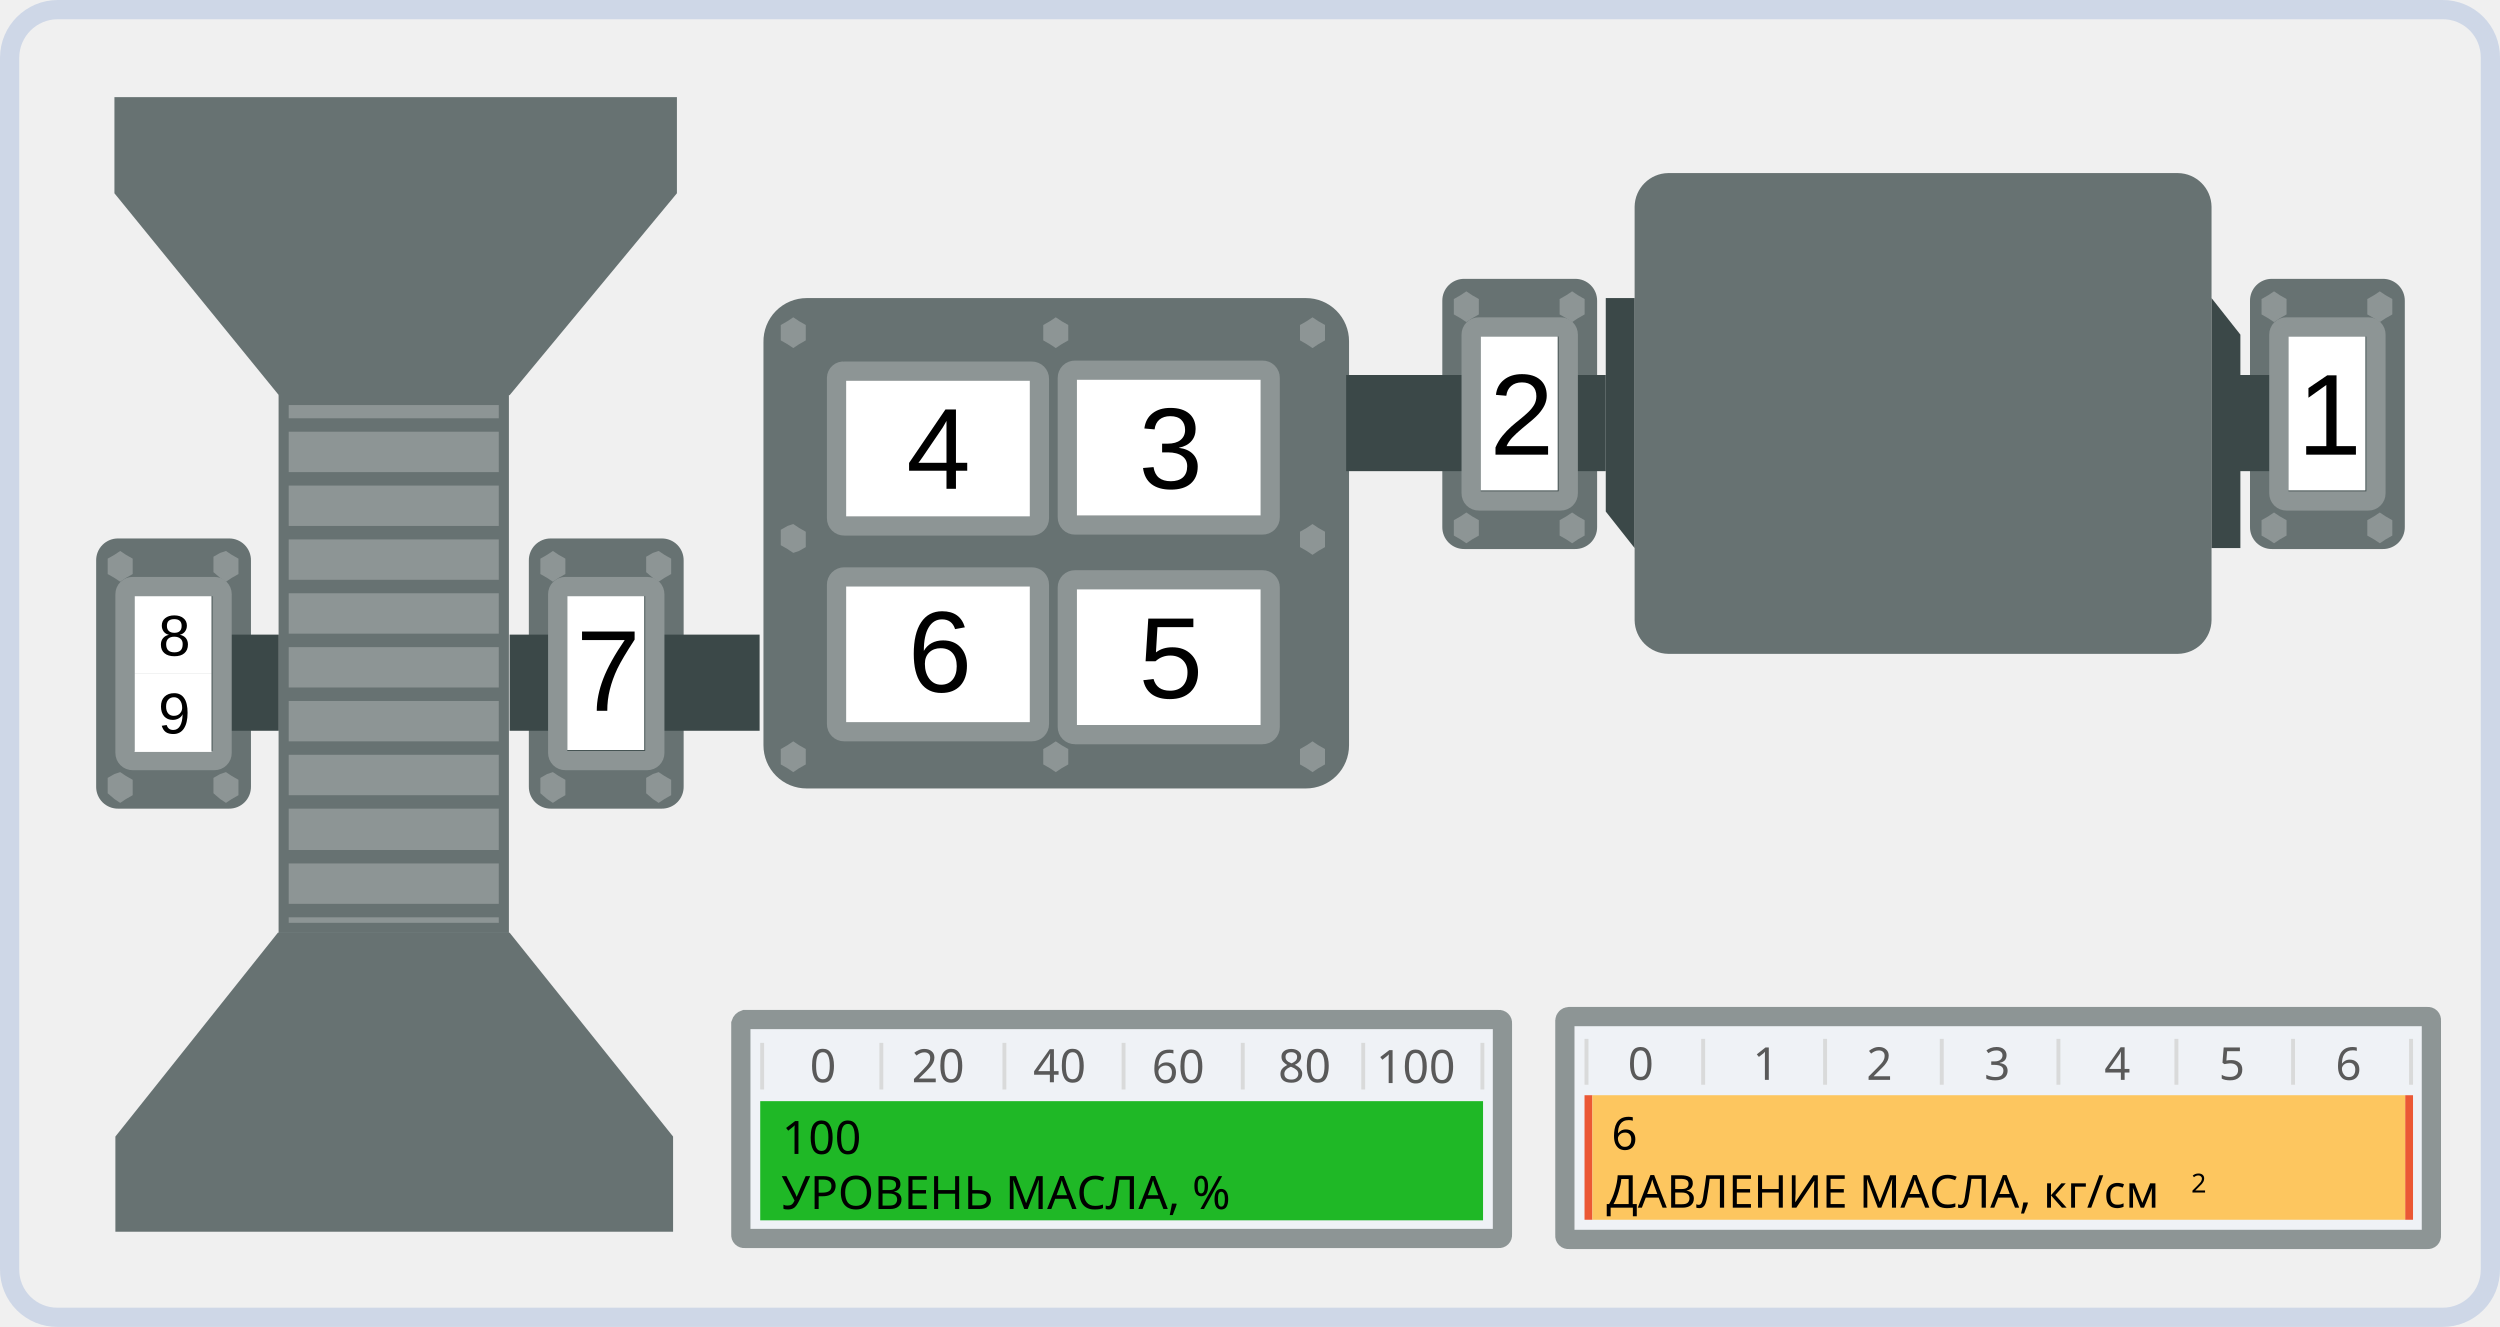
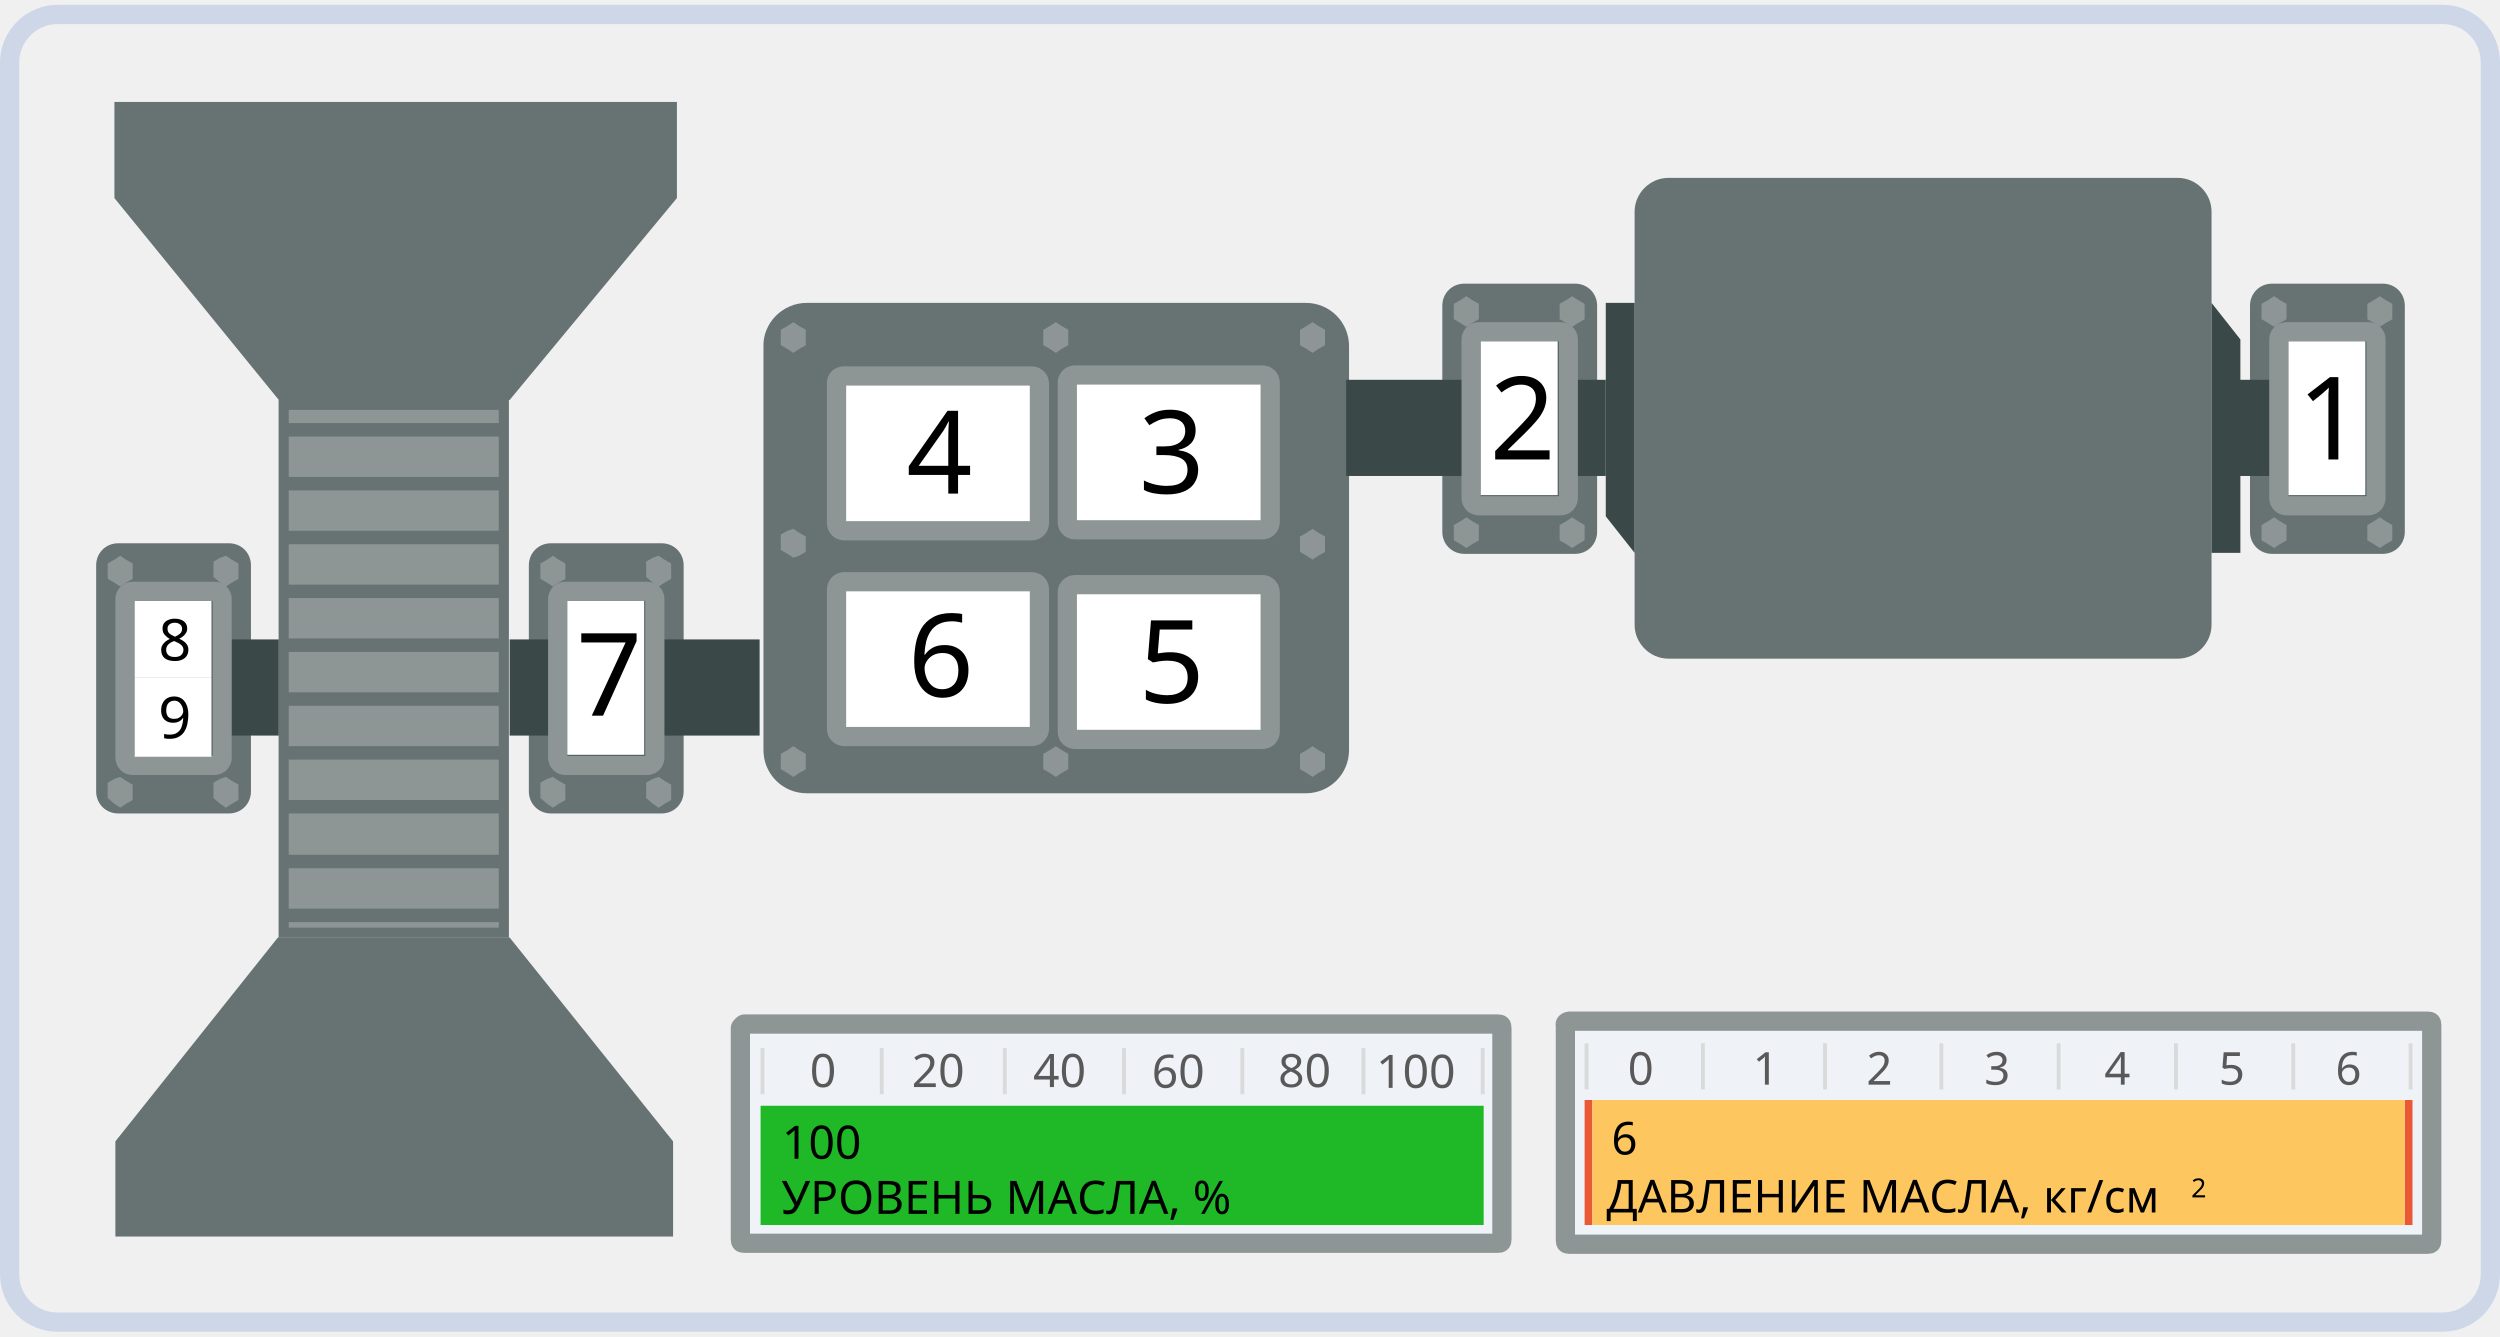
- <svg xmlns="http://www.w3.org/2000/svg" id="Слой_1" data-name="Слой 1" viewBox="0 0 260 138">
-   <path d="M173.5,18.5h53A3.543,3.543,0,0,1,230,22V65a3.543,3.543,0,0,1-3.5,3.5h-53A3.543,3.543,0,0,1,170,65V22A3.543,3.543,0,0,1,173.5,18.5Z" transform="translate(0 -0.5)" style="fill: #677272" />
-   <path d="M167,31.5h3v26l-3-3.8Z" transform="translate(0 -0.5)" style="fill: #3b4848" />
-   <path d="M233,57.5h-3v-26l3,3.8Z" transform="translate(0 -0.5)" style="fill: #3b4848" />
-   <path d="M83.9,31.5h51.9a4.481,4.481,0,0,1,4.5,4.5V78a4.481,4.481,0,0,1-4.5,4.5H83.9A4.481,4.481,0,0,1,79.4,78V36.1A4.5,4.5,0,0,1,83.9,31.5Z" transform="translate(0 -0.5)" style="fill: #677272" />
-   <path d="M82.5,33.5l.6.4.7.4v1.6l-.7.4-.6.4-.6-.4-.7-.4V34.3l.7-.4Z" transform="translate(0 -0.5)" style="fill: #8d9595" />
-   <path d="M82.5,77.6l.6.4.7.4V80l-.7.4-.6.4-.6-.4-.7-.4V78.4l.7-.4Z" transform="translate(0 -0.5)" style="fill: #8d9595" />
-   <path d="M82.5,55l.6.4.7.4v1.6l-.7.4-.6.2-.6-.4-.7-.4V55.6l.7-.4Z" transform="translate(0 -0.5)" style="fill: #8d9595" />
-   <path d="M136.5,33.5l.6.4.7.4v1.6l-.7.4-.6.4-.6-.4-.7-.4V34.3l.7-.4Z" transform="translate(0 -0.5)" style="fill: #8d9595" />
-   <path d="M136.5,77.6l.6.4.7.4V80l-.7.4-.6.4-.6-.4-.7-.4V78.4l.7-.4Z" transform="translate(0 -0.5)" style="fill: #8d9595" />
-   <path d="M136.5,55l.6.4.7.4v1.6l-.7.4-.6.4-.6-.4-.7-.4V55.8l.7-.4Z" transform="translate(0 -0.5)" style="fill: #8d9595" />
-   <path d="M109.8,33.5l.6.4.7.4v1.6l-.7.4-.6.4-.6-.4-.7-.4V34.3l.7-.4Z" transform="translate(0 -0.5)" style="fill: #8d9595" />
-   <path d="M109.8,77.6l.6.4.7.4V80l-.7.4-.6.4-.6-.4-.7-.4V78.4l.7-.4Z" transform="translate(0 -0.5)" style="fill: #8d9595" />
-   <path d="M12.3,56.5H23.8a2.263,2.263,0,0,1,2.3,2.3V82.3a2.263,2.263,0,0,1-2.3,2.3H12.3A2.263,2.263,0,0,1,10,82.3V58.8A2.263,2.263,0,0,1,12.3,56.5Z" transform="translate(0 -0.5)" style="fill: #677272" />
-   <path d="M12.5,57.8l.6.4.7.4v1.6l-.7.4-.6.4-.6-.4-.7-.4V58.6l.7-.4Z" transform="translate(0 -0.5)" style="fill: #8d9595" />
-   <path d="M12.5,80.8l.6.4.7.4v1.6l-.7.4-.6.4-.6-.4-.7-.6V81.4l.7-.4Z" transform="translate(0 -0.5)" style="fill: #8d9595" />
-   <path d="M23.5,57.8l.6.4.7.4v1.6l-.7.4-.6.4-.6-.4-.7-.6V58.4l.7-.4Z" transform="translate(0 -0.5)" style="fill: #8d9595" />
-   <path d="M23.5,80.8l.6.4.7.4v1.6l-.7.4-.6.4-.6-.4-.7-.6V81.4l.7-.4Z" transform="translate(0 -0.5)" style="fill: #8d9595" />
-   <path d="M14,66.5H29v10H14Z" transform="translate(0 -0.5)" style="fill: #3b4848" />
-   <path d="M13.8,61.5h8.5a.789.789,0,0,1,.8.8V78.8a.789.789,0,0,1-.8.8H13.8a.789.789,0,0,1-.8-.8V62.3A.789.789,0,0,1,13.8,61.5Z" transform="translate(0 -0.5)" style="fill: #414f4f;stroke: #8d9595;stroke-width: 2px" />
-   <path d="M57.3,56.5H68.8a2.263,2.263,0,0,1,2.3,2.3V82.3a2.263,2.263,0,0,1-2.3,2.3H57.3A2.263,2.263,0,0,1,55,82.3V58.8A2.263,2.263,0,0,1,57.3,56.5Z" transform="translate(0 -0.5)" style="fill: #677272" />
-   <path d="M57.5,57.8l.6.4.7.4v1.6l-.7.4-.6.4-.6-.4-.7-.4V58.6l.7-.4Z" transform="translate(0 -0.5)" style="fill: #8d9595" />
-   <path d="M57.5,80.8l.6.4.7.4v1.6l-.7.4-.6.4-.6-.4-.7-.6V81.4l.7-.4Z" transform="translate(0 -0.5)" style="fill: #8d9595" />
-   <path d="M68.5,57.8l.6.4.7.4v1.6l-.7.4-.6.4-.6-.4-.7-.6V58.4l.7-.4Z" transform="translate(0 -0.5)" style="fill: #8d9595" />
-   <path d="M68.5,80.8l.6.4.7.4v1.6l-.7.4-.6.4-.6-.4-.7-.6V81.4l.7-.4Z" transform="translate(0 -0.5)" style="fill: #8d9595" />
-   <path d="M53,66.5H79v10H53Z" transform="translate(0 -0.5)" style="fill: #3b4848" />
-   <path d="M58.8,61.5h8.5a.789.789,0,0,1,.8.8V78.8a.789.789,0,0,1-.8.8H58.8a.789.789,0,0,1-.8-.8V62.3A.789.789,0,0,1,58.8,61.5Z" transform="translate(0 -0.5)" style="fill: #414f4f;stroke: #8d9595;stroke-width: 2px" />
-   <path d="M152.3,29.5h11.5a2.263,2.263,0,0,1,2.3,2.3V55.3a2.263,2.263,0,0,1-2.3,2.3H152.3a2.263,2.263,0,0,1-2.3-2.3V31.8A2.263,2.263,0,0,1,152.3,29.5Z" transform="translate(0 -0.5)" style="fill: #677272" />
-   <path d="M152.5,30.8l.6.4.7.4v1.6l-.7.4-.6.4-.6-.4-.7-.4V31.6l.7-.4Z" transform="translate(0 -0.5)" style="fill: #8d9595" />
-   <path d="M152.5,53.8l.6.4.7.4v1.6l-.7.4-.6.4-.6-.4-.7-.4V54.6l.7-.4Z" transform="translate(0 -0.5)" style="fill: #8d9595" />
-   <path d="M163.5,30.8l.6.4.7.4v1.6l-.7.4-.6.4-.6-.4-.7-.4V31.6l.7-.4Z" transform="translate(0 -0.5)" style="fill: #8d9595" />
-   <path d="M163.5,53.8l.6.4.7.4v1.6l-.7.4-.6.4-.6-.4-.7-.4V54.6l.7-.4Z" transform="translate(0 -0.5)" style="fill: #8d9595" />
-   <path d="M140,39.5h27v10H140Z" transform="translate(0 -0.5)" style="fill: #3b4848" />
-   <path d="M153.8,34.5h8.5a.789.789,0,0,1,.8.8V51.8a.789.789,0,0,1-.8.8h-8.5a.789.789,0,0,1-.8-.8V35.3A.789.789,0,0,1,153.8,34.5Z" transform="translate(0 -0.5)" style="fill: #414f4f;stroke: #8d9595;stroke-width: 2px" />
-   <path d="M236.3,29.5h11.5a2.263,2.263,0,0,1,2.3,2.3V55.3a2.263,2.263,0,0,1-2.3,2.3H236.3a2.263,2.263,0,0,1-2.3-2.3V31.8A2.263,2.263,0,0,1,236.3,29.5Z" transform="translate(0 -0.5)" style="fill: #677272" />
-   <path d="M236.5,30.8l.6.4.7.4v1.6l-.7.4-.6.4-.6-.4-.7-.4V31.6l.7-.4Z" transform="translate(0 -0.5)" style="fill: #8d9595" />
-   <path d="M236.5,53.8l.6.4.7.4v1.6l-.7.4-.6.4-.6-.4-.7-.4V54.6l.7-.4Z" transform="translate(0 -0.5)" style="fill: #8d9595" />
-   <path d="M247.5,30.8l.6.4.7.4v1.6l-.7.4-.6.4-.6-.4-.7-.4V31.6l.7-.4Z" transform="translate(0 -0.5)" style="fill: #8d9595" />
-   <path d="M247.5,53.8l.6.4.7.4v1.6l-.7.4-.6.4-.6-.4-.7-.4V54.6l.7-.4Z" transform="translate(0 -0.5)" style="fill: #8d9595" />
-   <path d="M231,39.5h16v10H231Z" transform="translate(0 -0.5)" style="fill: #3b4848" />
-   <path d="M237.8,34.5h8.5a.789.789,0,0,1,.8.8V51.8a.789.789,0,0,1-.8.8h-8.5a.789.789,0,0,1-.8-.8V35.3A.789.789,0,0,1,237.8,34.5Z" transform="translate(0 -0.5)" style="fill: #414f4f;stroke: #8d9595;stroke-width: 2px" />
-   <rect x="29.5" y="41.6" width="22.9" height="54.9" style="fill: #8d9595;stroke: #677272;stroke-width: 1.052px" />
-   <rect x="29.3" y="43.5" width="23" height="1.4" style="fill: #677272" />
-   <rect x="29.3" y="49.1" width="23" height="1.4" style="fill: #677272" />
-   <rect x="29.3" y="54.7" width="23" height="1.4" style="fill: #677272" />
-   <rect x="29.3" y="60.3" width="23" height="1.4" style="fill: #677272" />
-   <rect x="29.3" y="65.9" width="23" height="1.4" style="fill: #677272" />
-   <rect x="29.3" y="71.5" width="23" height="1.4" style="fill: #677272" />
-   <rect x="29.3" y="77.1" width="23" height="1.4" style="fill: #677272" />
-   <rect x="29.3" y="82.7" width="23" height="1.4" style="fill: #677272" />
-   <rect x="29.3" y="88.4" width="23" height="1.4" style="fill: #677272" />
-   <rect x="29.3" y="94" width="23" height="1.4" style="fill: #677272" />
-   <path d="M11.9,20.6,29,41.6H53l17.4-21v-10H11.9Z" transform="translate(0 -0.5)" style="fill: #677272" />
-   <path d="M70,118.7,53,97.5H28.9L12,118.7v9.9H70Z" transform="translate(0 -0.5)" style="fill: #677272" />
-   <path d="M6,1.5H254a4.951,4.951,0,0,1,5,5v126a4.951,4.951,0,0,1-5,5H6a4.951,4.951,0,0,1-5-5V6.5A5.015,5.015,0,0,1,6,1.5Z" transform="translate(0 -0.5)" style="fill: none;stroke: #ced7e7;stroke-width: 2px" />
+ <svg xmlns="http://www.w3.org/2000/svg" version="1.1" id="Слой_1" x="0px" y="0px" viewBox="0 0 260 139" style="enable-background:new 0 0 260 139;" xml:space="preserve">
+   <style type="text/css">
+ 	.st0{fill:#677272;}
+ 	.st1{fill:#3B4848;}
+ 	.st2{fill:#8D9595;}
+ 	.st3{fill:#414F4F;stroke:#8D9595;stroke-width:2;}
+ 	.st4{fill:#8D9595;stroke:#677272;stroke-width:1.052;}
+ 	.st5{fill:none;stroke:#CED7E7;stroke-width:2;}
+ 	.st6{fill:#FFFFFF;stroke:#8D9595;stroke-width:2;}
+ 	.st7{fill:none;}
+ 	.st8{font-family:'ArialMT';}
+ 	.st9{font-size:12px;}
+ 	.st10{fill:#FFFFFF;}
+ 	.st11{font-size:6px;}
+ 	.st12{fill:#EFF2F6;}
+ 	.st13{fill:#D9DADA;}
+ 	.st14{fill:none;stroke:#8D9595;stroke-width:2;}
+ 	.st15{fill:#1FB826;}
+ 	.st16{font-family:'MSReferenceSansSerif';}
+ 	.st17{font-size:4.794px;}
+ 	.st18{fill:#595959;}
+ 	.st19{fill:#EFF2F6;stroke:#8D9595;stroke-width:2;}
+ 	.st20{fill:#EB5835;}
+ 	.st21{fill:#FDC65F;}
+ 	.st22{font-size:4.721px;}
+ 	.st23{font-size:2.752px;}
+ </style>
+   <path class="st0" d="M173.5,18.5h53c1.9,0,3.5,1.6,3.5,3.5v43c0,1.9-1.6,3.5-3.5,3.5h-53c-1.9,0-3.5-1.6-3.5-3.5V22  C170,20.1,171.6,18.5,173.5,18.5z" />
+   <path class="st1" d="M167,31.5h3v26l-3-3.8V31.5z" />
+   <path class="st1" d="M233,57.5h-3v-26l3,3.8V57.5z" />
+   <path class="st0" d="M83.9,31.5h51.9c2.5,0,4.5,2,4.5,4.5v42c0,2.5-2,4.5-4.5,4.5H83.9c-2.5,0-4.5-2-4.5-4.5V36.1  C79.3,33.6,81.4,31.5,83.9,31.5z" />
+   <path class="st2" d="M82.5,33.5l0.6,0.4l0.7,0.4v0.8v0.8l-0.7,0.4l-0.6,0.4l-0.6-0.4l-0.7-0.4v-0.8v-0.8l0.7-0.4L82.5,33.5z" />
+   <path class="st2" d="M82.5,77.6l0.6,0.4l0.7,0.4v0.8V80l-0.7,0.4l-0.6,0.4l-0.6-0.4L81.2,80v-0.8v-0.8l0.7-0.4L82.5,77.6z" />
+   <path class="st2" d="M82.5,55l0.6,0.4l0.7,0.4v0.8v0.8l-0.7,0.4L82.5,58l-0.6-0.4l-0.7-0.4v-0.8v-0.8l0.7-0.4L82.5,55z" />
+   <path class="st2" d="M136.5,33.5l0.6,0.4l0.7,0.4v0.8v0.8l-0.7,0.4l-0.6,0.4l-0.6-0.4l-0.7-0.4v-0.8v-0.8l0.7-0.4L136.5,33.5z" />
+   <path class="st2" d="M136.5,77.6l0.6,0.4l0.7,0.4v0.8V80l-0.7,0.4l-0.6,0.4l-0.6-0.4l-0.7-0.4v-0.8v-0.8l0.7-0.4L136.5,77.6z" />
+   <path class="st2" d="M136.5,55l0.6,0.4l0.7,0.4v0.8v0.8l-0.7,0.4l-0.6,0.4l-0.6-0.4l-0.7-0.4v-0.8v-0.8l0.7-0.4L136.5,55z" />
+   <path class="st2" d="M109.8,33.5l0.6,0.4l0.7,0.4v0.8v0.8l-0.7,0.4l-0.6,0.4l-0.6-0.4l-0.7-0.4v-0.8v-0.8l0.7-0.4L109.8,33.5z" />
+   <path class="st2" d="M109.8,77.6l0.6,0.4l0.7,0.4v0.8V80l-0.7,0.4l-0.6,0.4l-0.6-0.4l-0.7-0.4v-0.8v-0.8l0.7-0.4L109.8,77.6z" />
+   <path class="st0" d="M12.3,56.5h11.5c1.3,0,2.3,1,2.3,2.3v23.5c0,1.3-1,2.3-2.3,2.3H12.3c-1.3,0-2.3-1-2.3-2.3V58.8  C10,57.5,11,56.5,12.3,56.5z" />
+   <path class="st2" d="M12.5,57.8l0.6,0.4l0.7,0.4v0.8v0.8l-0.7,0.4L12.5,61l-0.6-0.4l-0.7-0.4v-0.8v-0.8l0.7-0.4L12.5,57.8z" />
+   <path class="st2" d="M12.5,80.8l0.6,0.4l0.7,0.4v0.8v0.8l-0.7,0.4L12.5,84l-0.6-0.4L11.2,83v-0.8v-0.8l0.7-0.4L12.5,80.8z" />
+   <path class="st2" d="M23.5,57.8l0.6,0.4l0.7,0.4v0.8v0.8l-0.7,0.4L23.5,61l-0.6-0.4L22.2,60v-0.8v-0.8l0.7-0.4L23.5,57.8z" />
+   <path class="st2" d="M23.5,80.8l0.6,0.4l0.7,0.4v0.8v0.8l-0.7,0.4L23.5,84l-0.6-0.4L22.2,83v-0.8v-0.8l0.7-0.4L23.5,80.8z" />
+   <path class="st1" d="M14,66.5h15v10H14V66.5z" />
+   <path class="st3" d="M13.8,61.5h8.5c0.4,0,0.8,0.3,0.8,0.8v16.5c0,0.4-0.3,0.8-0.8,0.8h-8.5c-0.4,0-0.8-0.3-0.8-0.8V62.3  C13,61.9,13.3,61.5,13.8,61.5z" />
+   <path class="st0" d="M57.3,56.5h11.5c1.3,0,2.3,1,2.3,2.3v23.5c0,1.3-1,2.3-2.3,2.3H57.3c-1.3,0-2.3-1-2.3-2.3V58.8  C55,57.5,56,56.5,57.3,56.5z" />
+   <path class="st2" d="M57.5,57.8l0.6,0.4l0.7,0.4v0.8v0.8l-0.7,0.4L57.5,61l-0.6-0.4l-0.7-0.4v-0.8v-0.8l0.7-0.4L57.5,57.8z" />
+   <path class="st2" d="M57.5,80.8l0.6,0.4l0.7,0.4v0.8v0.8l-0.7,0.4L57.5,84l-0.6-0.4L56.2,83v-0.8v-0.8l0.7-0.4L57.5,80.8z" />
+   <path class="st2" d="M68.5,57.8l0.6,0.4l0.7,0.4v0.8v0.8l-0.7,0.4L68.5,61l-0.6-0.4L67.2,60v-0.8v-0.8l0.7-0.4L68.5,57.8z" />
+   <path class="st2" d="M68.5,80.8l0.6,0.4l0.7,0.4v0.8v0.8l-0.7,0.4L68.5,84l-0.6-0.4L67.2,83v-0.8v-0.8l0.7-0.4L68.5,80.8z" />
+   <path class="st1" d="M53,66.5h26v10H53V66.5z" />
+   <path class="st3" d="M58.8,61.5h8.5c0.4,0,0.8,0.3,0.8,0.8v16.5c0,0.4-0.3,0.8-0.8,0.8h-8.5c-0.4,0-0.8-0.3-0.8-0.8V62.3  C58,61.9,58.3,61.5,58.8,61.5z" />
+   <path class="st0" d="M152.3,29.5h11.5c1.3,0,2.3,1,2.3,2.3v23.5c0,1.3-1,2.3-2.3,2.3h-11.5c-1.3,0-2.3-1-2.3-2.3V31.8  C150,30.5,151,29.5,152.3,29.5z" />
+   <path class="st2" d="M152.5,30.8l0.6,0.4l0.7,0.4v0.8v0.8l-0.7,0.4l-0.6,0.4l-0.6-0.4l-0.7-0.4v-0.8v-0.8l0.7-0.4L152.5,30.8z" />
+   <path class="st2" d="M152.5,53.8l0.6,0.4l0.7,0.4v0.8v0.8l-0.7,0.4l-0.6,0.4l-0.6-0.4l-0.7-0.4v-0.8v-0.8l0.7-0.4L152.5,53.8z" />
+   <path class="st2" d="M163.5,30.8l0.6,0.4l0.7,0.4v0.8v0.8l-0.7,0.4l-0.6,0.4l-0.6-0.4l-0.7-0.4v-0.8v-0.8l0.7-0.4L163.5,30.8z" />
+   <path class="st2" d="M163.5,53.8l0.6,0.4l0.7,0.4v0.8v0.8l-0.7,0.4l-0.6,0.4l-0.6-0.4l-0.7-0.4v-0.8v-0.8l0.7-0.4L163.5,53.8z" />
+   <path class="st1" d="M140,39.5h27v10h-27V39.5z" />
+   <path class="st3" d="M153.8,34.5h8.5c0.4,0,0.8,0.3,0.8,0.8v16.5c0,0.4-0.3,0.8-0.8,0.8h-8.5c-0.4,0-0.8-0.3-0.8-0.8V35.3  C153,34.9,153.3,34.5,153.8,34.5z" />
+   <path class="st0" d="M236.3,29.5h11.5c1.3,0,2.3,1,2.3,2.3v23.5c0,1.3-1,2.3-2.3,2.3h-11.5c-1.3,0-2.3-1-2.3-2.3V31.8  C234,30.5,235,29.5,236.3,29.5z" />
+   <path class="st2" d="M236.5,30.8l0.6,0.4l0.7,0.4v0.8v0.8l-0.7,0.4l-0.6,0.4l-0.6-0.4l-0.7-0.4v-0.8v-0.8l0.7-0.4L236.5,30.8z" />
+   <path class="st2" d="M236.5,53.8l0.6,0.4l0.7,0.4v0.8v0.8l-0.7,0.4l-0.6,0.4l-0.6-0.4l-0.7-0.4v-0.8v-0.8l0.7-0.4L236.5,53.8z" />
+   <path class="st2" d="M247.5,30.8l0.6,0.4l0.7,0.4v0.8v0.8l-0.7,0.4l-0.6,0.4l-0.6-0.4l-0.7-0.4v-0.8v-0.8l0.7-0.4L247.5,30.8z" />
+   <path class="st2" d="M247.5,53.8l0.6,0.4l0.7,0.4v0.8v0.8l-0.7,0.4l-0.6,0.4l-0.6-0.4l-0.7-0.4v-0.8v-0.8l0.7-0.4L247.5,53.8z" />
+   <path class="st1" d="M231,39.5h16v10h-16V39.5z" />
+   <path class="st3" d="M237.8,34.5h8.5c0.4,0,0.8,0.3,0.8,0.8v16.5c0,0.4-0.3,0.8-0.8,0.8h-8.5c-0.4,0-0.8-0.3-0.8-0.8V35.3  C237,34.9,237.3,34.5,237.8,34.5z" />
+   <rect x="29.5" y="42.1" class="st4" width="22.9" height="54.9" />
+   <rect x="29.3" y="44" class="st0" width="23" height="1.4" />
+   <rect x="29.3" y="49.6" class="st0" width="23" height="1.4" />
+   <rect x="29.3" y="55.2" class="st0" width="23" height="1.4" />
+   <rect x="29.3" y="60.8" class="st0" width="23" height="1.4" />
+   <rect x="29.3" y="66.4" class="st0" width="23" height="1.4" />
+   <rect x="29.3" y="72" class="st0" width="23" height="1.4" />
+   <rect x="29.3" y="77.6" class="st0" width="23" height="1.4" />
+   <rect x="29.3" y="83.2" class="st0" width="23" height="1.4" />
+   <rect x="29.3" y="88.9" class="st0" width="23" height="1.4" />
+   <rect x="29.3" y="94.5" class="st0" width="23" height="1.4" />
+   <path class="st0" d="M11.9,20.6l17.1,21h24l17.4-21v-10H11.9V20.6z" />
+   <path class="st0" d="M70,118.7L53,97.5H28.9L12,118.7v9.9h58V118.7z" />
+   <path class="st5" d="M6,1.5h248c2.8,0,5,2.2,5,5v126c0,2.8-2.2,5-5,5H6c-2.8,0-5-2.2-5-5V6.5C1,3.8,3.2,1.5,6,1.5z" />
  <g id="PS4">
-     <path d="M87.8,39.1h19.5a.789.789,0,0,1,.8.8V54.4a.789.789,0,0,1-.8.8H87.8a.789.789,0,0,1-.8-.8V39.8A.713.713,0,0,1,87.8,39.1Z" transform="translate(0 -0.5)" style="fill: #fff;stroke: #8d9595;stroke-width: 2px" />
-     <rect x="87.8" y="39.6" width="19.1" height="14" style="fill: none" />
-     <text transform="translate(94.263 50.833)" style="isolation: isolate;font-size: 12px;font-family: ArialMT, Arial">4</text>
+     <path class="st6" d="M87.8,39.1h19.5c0.4,0,0.8,0.3,0.8,0.8v14.5c0,0.4-0.3,0.8-0.8,0.8H87.8c-0.4,0-0.8-0.3-0.8-0.8V39.8   C87,39.4,87.3,39.1,87.8,39.1z" />
+     <rect x="87.8" y="40.1" class="st7" width="19.1" height="14" />
+     <text transform="matrix(1 0 0 1 94.2627 51.3326)" class="st8 st9">4</text>
  </g>
  <g id="PS3">
-     <path d="M111.8,39h19.5a.789.789,0,0,1,.8.8V54.3a.789.789,0,0,1-.8.8H111.8a.789.789,0,0,1-.8-.8V39.8A.789.789,0,0,1,111.8,39Z" transform="translate(0 -0.5)" style="fill: #fff;stroke: #8d9595;stroke-width: 2px" />
-     <rect x="111.9" y="39.5" width="19.1" height="14" style="fill: none" />
-     <text transform="translate(118.422 50.797)" style="isolation: isolate;font-size: 12px;font-family: ArialMT, Arial">3</text>
+     <path class="st6" d="M111.8,39h19.5c0.4,0,0.8,0.3,0.8,0.8v14.5c0,0.4-0.3,0.8-0.8,0.8h-19.5c-0.4,0-0.8-0.3-0.8-0.8V39.8   C111,39.4,111.3,39,111.8,39z" />
+     <rect x="111.9" y="40" class="st7" width="19.1" height="14" />
+     <text transform="matrix(1 0 0 1 118.4223 51.2975)" class="st8 st9">3</text>
  </g>
  <g id="PS6">
-     <path d="M87.8,60.5h19.5a.789.789,0,0,1,.8.8V75.8a.789.789,0,0,1-.8.8H87.8a.789.789,0,0,1-.8-.8V61.3A.789.789,0,0,1,87.8,60.5Z" transform="translate(0 -0.5)" style="fill: #fff;stroke: #8d9595;stroke-width: 2px" />
-     <rect x="87.9" y="60.7" width="19.1" height="14" style="fill: none" />
-     <text transform="translate(94.422 71.945)" style="isolation: isolate;font-size: 12px;font-family: ArialMT, Arial">6</text>
+     <path class="st6" d="M87.8,60.5h19.5c0.4,0,0.8,0.3,0.8,0.8v14.5c0,0.4-0.3,0.8-0.8,0.8H87.8c-0.4,0-0.8-0.3-0.8-0.8V61.3   C87,60.9,87.3,60.5,87.8,60.5z" />
+     <rect x="87.9" y="61.2" class="st7" width="19.1" height="14" />
+     <text transform="matrix(1 0 0 1 94.4222 72.4445)" class="st8 st9">6</text>
  </g>
  <g id="PS5">
-     <path d="M111.8,60.8h19.5a.789.789,0,0,1,.8.8V76.1a.789.789,0,0,1-.8.8H111.8a.789.789,0,0,1-.8-.8V61.6A.789.789,0,0,1,111.8,60.8Z" transform="translate(0 -0.5)" style="fill: #fff;stroke: #8d9595;stroke-width: 2px" />
-     <rect x="111.9" y="61.3" width="19.1" height="14" style="fill: none" />
-     <text transform="translate(118.422 72.583)" style="isolation: isolate;font-size: 12px;font-family: ArialMT, Arial">5</text>
+     <path class="st6" d="M111.8,60.8h19.5c0.4,0,0.8,0.3,0.8,0.8v14.5c0,0.4-0.3,0.8-0.8,0.8h-19.5c-0.4,0-0.8-0.3-0.8-0.8V61.6   C111,61.2,111.3,60.8,111.8,60.8z" />
+     <rect x="111.9" y="61.8" class="st7" width="19.1" height="14" />
+     <text transform="matrix(1 0 0 1 118.4223 73.0827)" class="st8 st9">5</text>
  </g>
  <g id="PS1">
-     <rect x="238" y="35" width="8" height="16" style="fill: #fff" />
-     <rect x="232.4" y="36" width="19.1" height="14" style="fill: none" />
-     <text transform="translate(238.922 47.285)" style="isolation: isolate;font-size: 12px;font-family: ArialMT, Arial">1</text>
+     <rect x="238" y="35.5" class="st10" width="8" height="16" />
+     <rect x="232.4" y="36.5" class="st7" width="19.1" height="14" />
+     <text transform="matrix(1 0 0 1 238.9224 47.7848)" class="st8 st9">1</text>
  </g>
  <g id="PS2">
-     <rect x="154" y="35" width="8" height="16" style="fill: #fff" />
-     <rect x="148.4" y="36" width="19.1" height="14" style="fill: none" />
-     <text transform="translate(154.922 47.285)" style="isolation: isolate;font-size: 12px;font-family: ArialMT, Arial">2</text>
+     <rect x="154" y="35.5" class="st10" width="8" height="16" />
+     <rect x="148.4" y="36.5" class="st7" width="19.1" height="14" />
+     <text transform="matrix(1 0 0 1 154.9223 47.7848)" class="st8 st9">2</text>
  </g>
  <g id="PS7">
-     <rect x="59" y="62" width="8" height="16" style="fill: #fff" />
-     <rect x="53.4" y="62.7" width="19.1" height="14" style="fill: none" />
-     <text transform="translate(59.922 73.926)" style="isolation: isolate;font-size: 12px;font-family: ArialMT, Arial">7</text>
+     <rect x="59" y="62.5" class="st10" width="8" height="16" />
+     <rect x="53.4" y="63.2" class="st7" width="19.1" height="14" />
+     <text transform="matrix(1 0 0 1 59.9223 74.4263)" class="st8 st9">7</text>
  </g>
  <g id="PS8">
-     <rect x="14" y="62" width="8" height="8" style="fill: #fff" />
-     <rect x="14" y="62" width="8" height="8.1" style="fill: none" />
-     <text transform="translate(16.468 68.187)" style="isolation: isolate;font-size: 6px;font-family: ArialMT, Arial">8</text>
+     <rect x="14" y="62.5" class="st10" width="8" height="8" />
+     <rect x="14" y="62.5" class="st7" width="8" height="8.1" />
+     <text transform="matrix(1 0 0 1 16.4677 68.6865)" class="st8 st11">8</text>
  </g>
-   <line x1="14" y1="70" x2="22" y2="70" style="fill: none" />
-   <line x1="21.5" y1="90.4" x2="21.5" y2="90.4" style="fill: none" />
-   <polygon points="14 70.5 22 70.5 22 70.5 14 70.5" style="fill: none" />
+   <line class="st7" x1="14" y1="70.5" x2="22" y2="70.5" />
+   <line class="st7" x1="21.5" y1="90.9" x2="21.5" y2="90.9" />
+   <polygon class="st7" points="14,71 22,71 22,71 " />
  <g id="PS9">
-     <rect x="14" y="70" width="8" height="8.2" style="fill: #fff" />
-     <rect x="14" y="70.1" width="8" height="8.1" style="fill: none" />
-     <text transform="translate(16.461 76.277)" style="isolation: isolate;font-size: 6px;font-family: ArialMT, Arial">9</text>
+     <rect x="14" y="70.5" class="st10" width="8" height="8.2" />
+     <rect x="14" y="70.6" class="st7" width="8" height="8.1" />
+     <text transform="matrix(1 0 0 1 16.4608 76.7766)" class="st8 st11">9</text>
  </g>
-   <path d="M77.447,106.532h78.407a.357.357,0,0,1,.4.4V128.9a.357.357,0,0,1-.4.4H77.447a.357.357,0,0,1-.4-.4v-21.96A.608.608,0,0,1,77.447,106.532Z" transform="translate(0 -0.5)" style="fill: #eff2f6" />
-   <rect x="79.063" y="108.457" width="0.404" height="4.85" style="fill: #d9dada" />
-   <rect x="91.458" y="108.457" width="0.404" height="4.85" style="fill: #d9dada" />
-   <rect x="104.256" y="108.457" width="0.404" height="4.85" style="fill: #d9dada" />
-   <rect x="116.65" y="108.457" width="0.404" height="4.85" style="fill: #d9dada" />
-   <rect x="129.045" y="108.457" width="0.404" height="4.85" style="fill: #d9dada" />
-   <rect x="141.574" y="108.457" width="0.404" height="4.85" style="fill: #d9dada" />
-   <rect x="153.968" y="108.457" width="0.404" height="4.85" style="fill: #d9dada" />
-   <path d="M77.447,106.532h78.407a.357.357,0,0,1,.4.4V128.9a.357.357,0,0,1-.4.4H77.447a.357.357,0,0,1-.4-.4v-21.96A.608.608,0,0,1,77.447,106.532Z" transform="translate(0 -0.5)" style="fill: none;stroke: #8d9595;stroke-width: 2px" />
-   <g id="oil_level">
-     <rect id="oil_level_loader" x="79.063" y="114.52" width="75.174" height="12.394" style="fill: #1fb826" />
-     <text transform="translate(81.258 125.739)" style="isolation: isolate;font-size: 4.794px;font-family: MSReferenceSansSerif, MS Reference Sans Serif">УРОВЕНЬ МАСЛА, %</text>
-     <text id="oil_level_value" transform="translate(81.334 120.012)" style="isolation: isolate;font-size: 4.794px;font-family: MSReferenceSansSerif, MS Reference Sans Serif">100</text>
+   <path class="st12" d="M77.4,106.5h78.4c0.3,0,0.4,0.1,0.4,0.4v22c0,0.3-0.1,0.4-0.4,0.4H77.4c-0.3,0-0.4-0.1-0.4-0.4v-22  C77,106.8,77.3,106.5,77.4,106.5z" />
+   <rect x="79.1" y="109" class="st13" width="0.4" height="4.8" />
+   <rect x="91.5" y="109" class="st13" width="0.4" height="4.8" />
+   <rect x="104.3" y="109" class="st13" width="0.4" height="4.8" />
+   <rect x="116.7" y="109" class="st13" width="0.4" height="4.8" />
+   <rect x="129" y="109" class="st13" width="0.4" height="4.8" />
+   <rect x="141.6" y="109" class="st13" width="0.4" height="4.8" />
+   <rect x="154" y="109" class="st13" width="0.4" height="4.8" />
+   <path class="st14" d="M77.4,106.5h78.4c0.3,0,0.4,0.1,0.4,0.4v22c0,0.3-0.1,0.4-0.4,0.4H77.4c-0.3,0-0.4-0.1-0.4-0.4v-22  C77,106.8,77.3,106.5,77.4,106.5z" />
+   <g id="oil_x5F_level">
+     <rect id="oil_x5F_level_x5F_loader" x="79.1" y="115" class="st15" width="75.2" height="12.4" />
+     <text transform="matrix(1.0017 0 0 1 81.2578 126.2393)" class="st16 st17">УРОВЕНЬ МАСЛА, %</text>
+     <text id="oil_x5F_level_x5F_value" transform="matrix(1.0017 0 0 1 81.334 120.5117)" class="st16 st17">100</text>
  </g>
-   <text transform="translate(84.218 112.556)" style="isolation: isolate;font-size: 4.794px;fill: #595959;font-family: MSReferenceSansSerif, MS Reference Sans Serif">0</text>
-   <text transform="translate(94.818 112.556)" style="isolation: isolate;font-size: 4.794px;fill: #595959;font-family: MSReferenceSansSerif, MS Reference Sans Serif">20</text>
-   <text transform="translate(107.451 112.556)" style="isolation: isolate;font-size: 4.794px;fill: #595959;font-family: MSReferenceSansSerif, MS Reference Sans Serif">40</text>
-   <text transform="translate(119.786 112.628)" style="isolation: isolate;font-size: 4.794px;fill: #595959;font-family: MSReferenceSansSerif, MS Reference Sans Serif">60</text>
-   <text transform="translate(132.931 112.556)" style="isolation: isolate;font-size: 4.794px;fill: #595959;font-family: MSReferenceSansSerif, MS Reference Sans Serif">80</text>
-   <text transform="translate(143.126 112.637)" style="isolation: isolate;font-size: 4.794px;fill: #595959;font-family: MSReferenceSansSerif, MS Reference Sans Serif">100</text>
-   <path d="M163.155,106.223h89.3a.361.361,0,0,1,.409.409v22.359a.361.361,0,0,1-.409.409h-89.3a.361.361,0,0,1-.409-.409V106.632A.435.435,0,0,1,163.155,106.223Z" transform="translate(0 -0.5)" style="fill: #eff2f6;stroke: #8d9595;stroke-width: 2px" />
-   <rect x="164.791" y="108.041" width="0.409" height="4.772" style="fill: #d9dada" />
-   <rect x="176.925" y="108.041" width="0.409" height="4.772" style="fill: #d9dada" />
-   <rect x="189.604" y="108.041" width="0.409" height="4.772" style="fill: #d9dada" />
-   <rect x="201.738" y="108.041" width="0.409" height="4.772" style="fill: #d9dada" />
-   <rect x="213.871" y="108.041" width="0.409" height="4.772" style="fill: #d9dada" />
-   <rect x="226.142" y="108.041" width="0.409" height="4.772" style="fill: #d9dada" />
-   <rect x="238.275" y="108.041" width="0.409" height="4.772" style="fill: #d9dada" />
-   <rect x="250.545" y="108.041" width="0.409" height="4.772" style="fill: #d9dada" />
-   <rect x="164.791" y="113.903" width="0.818" height="12.952" style="fill: #eb5835" />
-   <rect x="250.136" y="113.903" width="0.818" height="12.952" style="fill: #eb5835" />
-   <g id="oil_presure">
-     <rect id="oil_presure_loader" x="165.609" y="113.903" width="84.527" height="12.952" style="fill: #fdc65f" />
-     <text transform="translate(167.069 125.6)" style="isolation: isolate;font-size: 4.721px;font-family: MSReferenceSansSerif, MS Reference Sans Serif">ДАВЛЕНИЕ МАСЛА, кг/см</text>
-     <text transform="translate(227.889 124.027)" style="isolation: isolate;font-size: 2.752px;font-family: MSReferenceSansSerif, MS Reference Sans Serif">2</text>
-     <text id="oil_presue_val" transform="translate(167.591 119.568)" style="isolation: isolate;font-size: 4.721px;font-family: MSReferenceSansSerif, MS Reference Sans Serif">6</text>
+   <text transform="matrix(1.0017 0 0 1 84.2183 113.0557)" class="st18 st16 st17">0</text>
+   <text transform="matrix(1.0017 0 0 1 94.8179 113.0557)" class="st18 st16 st17">20</text>
+   <text transform="matrix(1.0017 0 0 1 107.4512 113.0557)" class="st18 st16 st17">40</text>
+   <text transform="matrix(1.0017 0 0 1 119.7861 113.1279)" class="st18 st16 st17">60</text>
+   <text transform="matrix(1.0017 0 0 1 132.9307 113.0557)" class="st18 st16 st17">80</text>
+   <text transform="matrix(1.0017 0 0 1 143.126 113.1367)" class="st18 st16 st17">100</text>
+   <path class="st19" d="M163.2,106.2h89.3c0.3,0,0.4,0.1,0.4,0.4V129c0,0.3-0.1,0.4-0.4,0.4h-89.3c-0.3,0-0.4-0.1-0.4-0.4v-22.4  C162.7,106.4,163,106.2,163.2,106.2z" />
+   <rect x="164.8" y="108.5" class="st13" width="0.4" height="4.8" />
+   <rect x="176.9" y="108.5" class="st13" width="0.4" height="4.8" />
+   <rect x="189.6" y="108.5" class="st13" width="0.4" height="4.8" />
+   <rect x="201.7" y="108.5" class="st13" width="0.4" height="4.8" />
+   <rect x="213.9" y="108.5" class="st13" width="0.4" height="4.8" />
+   <rect x="226.1" y="108.5" class="st13" width="0.4" height="4.8" />
+   <rect x="238.3" y="108.5" class="st13" width="0.4" height="4.8" />
+   <rect x="250.5" y="108.5" class="st13" width="0.4" height="4.8" />
+   <rect x="164.8" y="114.4" class="st20" width="0.8" height="13" />
+   <rect x="250.1" y="114.4" class="st20" width="0.8" height="13" />
+   <g id="oil_x5F_presure">
+     <rect id="oil_x5F_presure_x5F_loader" x="165.6" y="114.4" class="st21" width="84.5" height="13" />
+     <text transform="matrix(1 0 0 1 167.0693 126.0996)" class="st16 st22">ДАВЛЕНИЕ МАСЛА, кг/см</text>
+     <text transform="matrix(1 0 0 1 227.8886 124.5273)" class="st16 st23">2</text>
+     <text id="oil_x5F_presue_x5F_val" transform="matrix(1 0 0 1 167.5908 120.0684)" class="st16 st22">6</text>
  </g>
-   <text transform="translate(169.286 112.309)" style="isolation: isolate;font-size: 4.721px;fill: #595959;font-family: MSReferenceSansSerif, MS Reference Sans Serif">0</text>
-   <text transform="translate(182.284 112.309)" style="isolation: isolate;font-size: 4.721px;fill: #595959;font-family: MSReferenceSansSerif, MS Reference Sans Serif">1</text>
-   <text transform="translate(194.113 112.309)" style="isolation: isolate;font-size: 4.721px;fill: #595959;font-family: MSReferenceSansSerif, MS Reference Sans Serif">2</text>
-   <text transform="translate(206.354 112.309)" style="isolation: isolate;font-size: 4.721px;fill: #595959;font-family: MSReferenceSansSerif, MS Reference Sans Serif">3</text>
-   <text transform="translate(218.852 112.309)" style="isolation: isolate;font-size: 4.721px;fill: #595959;font-family: MSReferenceSansSerif, MS Reference Sans Serif">4</text>
-   <text transform="translate(230.763 112.309)" style="isolation: isolate;font-size: 4.721px;fill: #595959;font-family: MSReferenceSansSerif, MS Reference Sans Serif">5</text>
-   <text transform="translate(242.887 112.309)" style="isolation: isolate;font-size: 4.721px;fill: #595959;font-family: MSReferenceSansSerif, MS Reference Sans Serif">6</text>
+   <text transform="matrix(1 0 0 1 169.2861 112.8086)" class="st18 st16 st22">0</text>
+   <text transform="matrix(1 0 0 1 182.2841 112.8086)" class="st18 st16 st22">1</text>
+   <text transform="matrix(1 0 0 1 194.1132 112.8086)" class="st18 st16 st22">2</text>
+   <text transform="matrix(1 0 0 1 206.3544 112.8086)" class="st18 st16 st22">3</text>
+   <text transform="matrix(1 0 0 1 218.8525 112.8086)" class="st18 st16 st22">4</text>
+   <text transform="matrix(1 0 0 1 230.7626 112.8086)" class="st18 st16 st22">5</text>
+   <text transform="matrix(1 0 0 1 242.8867 112.8086)" class="st18 st16 st22">6</text>
</svg>
